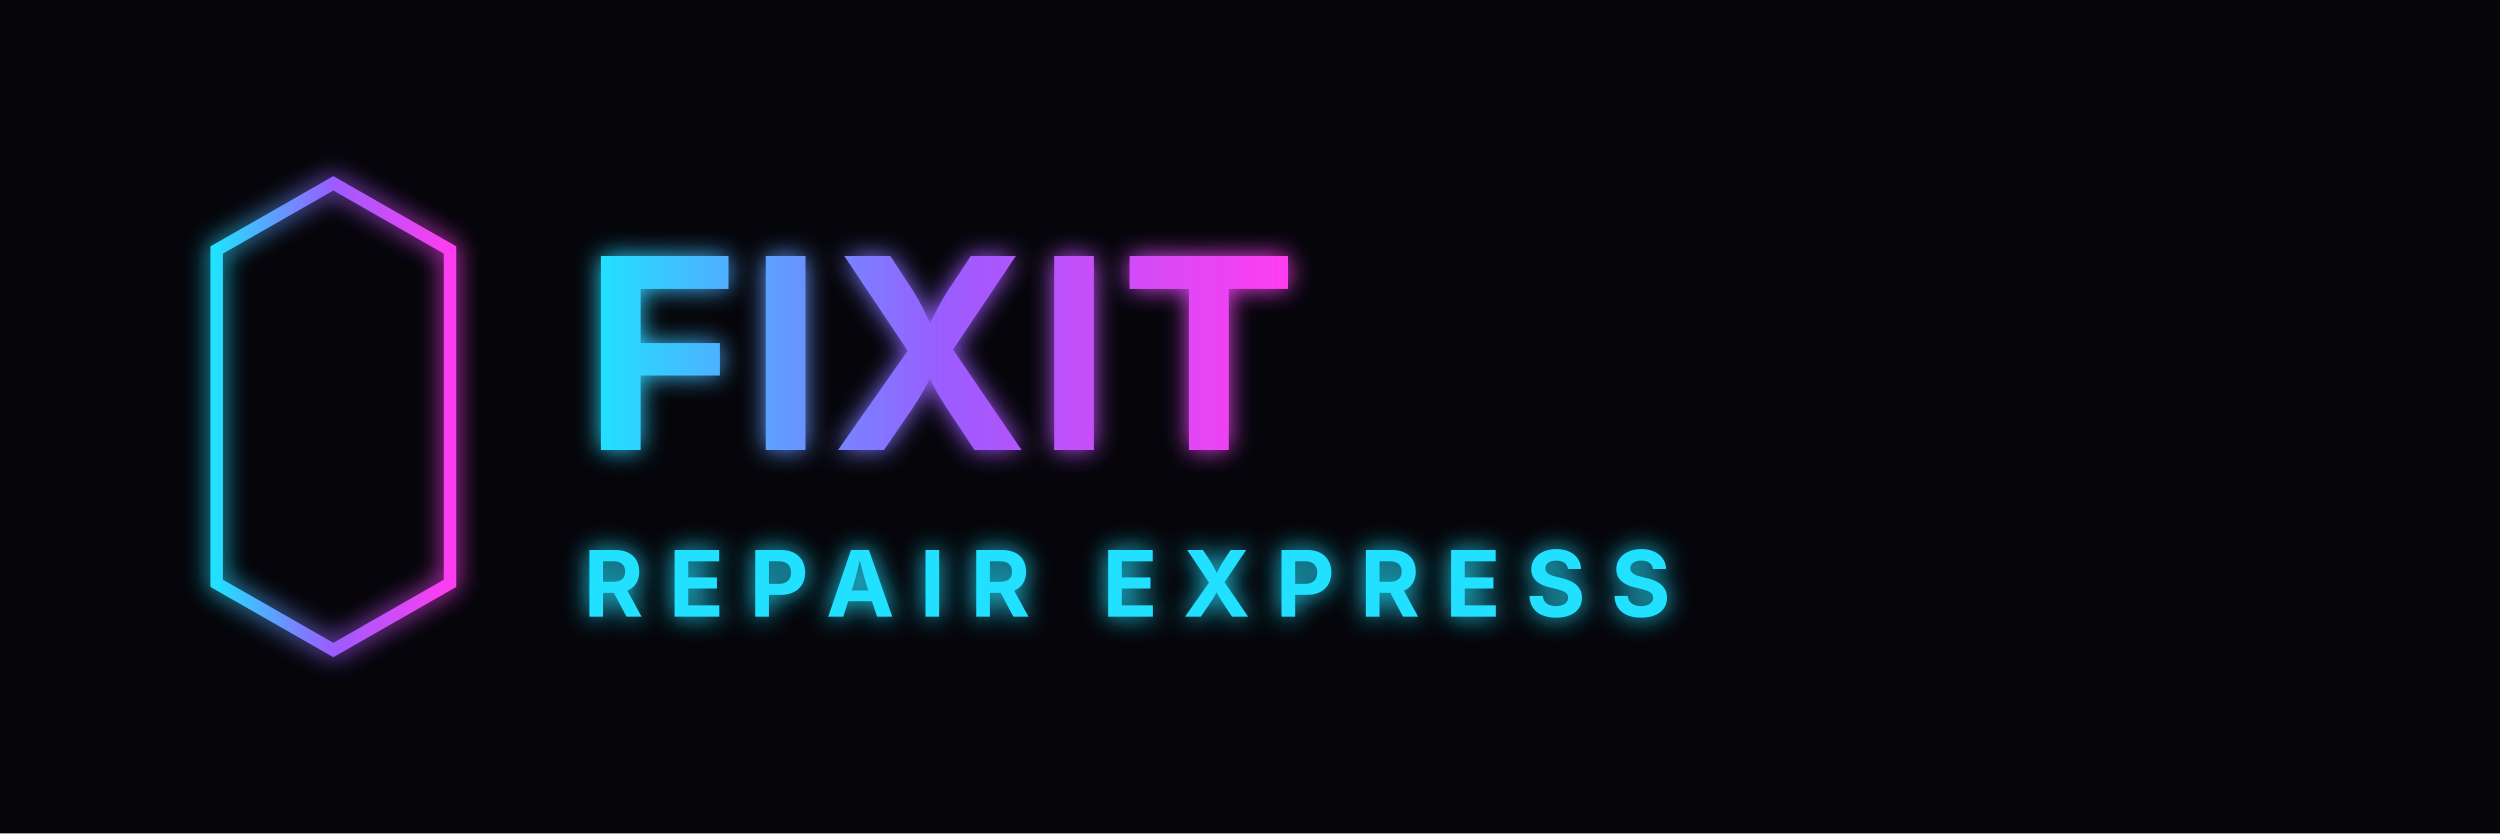
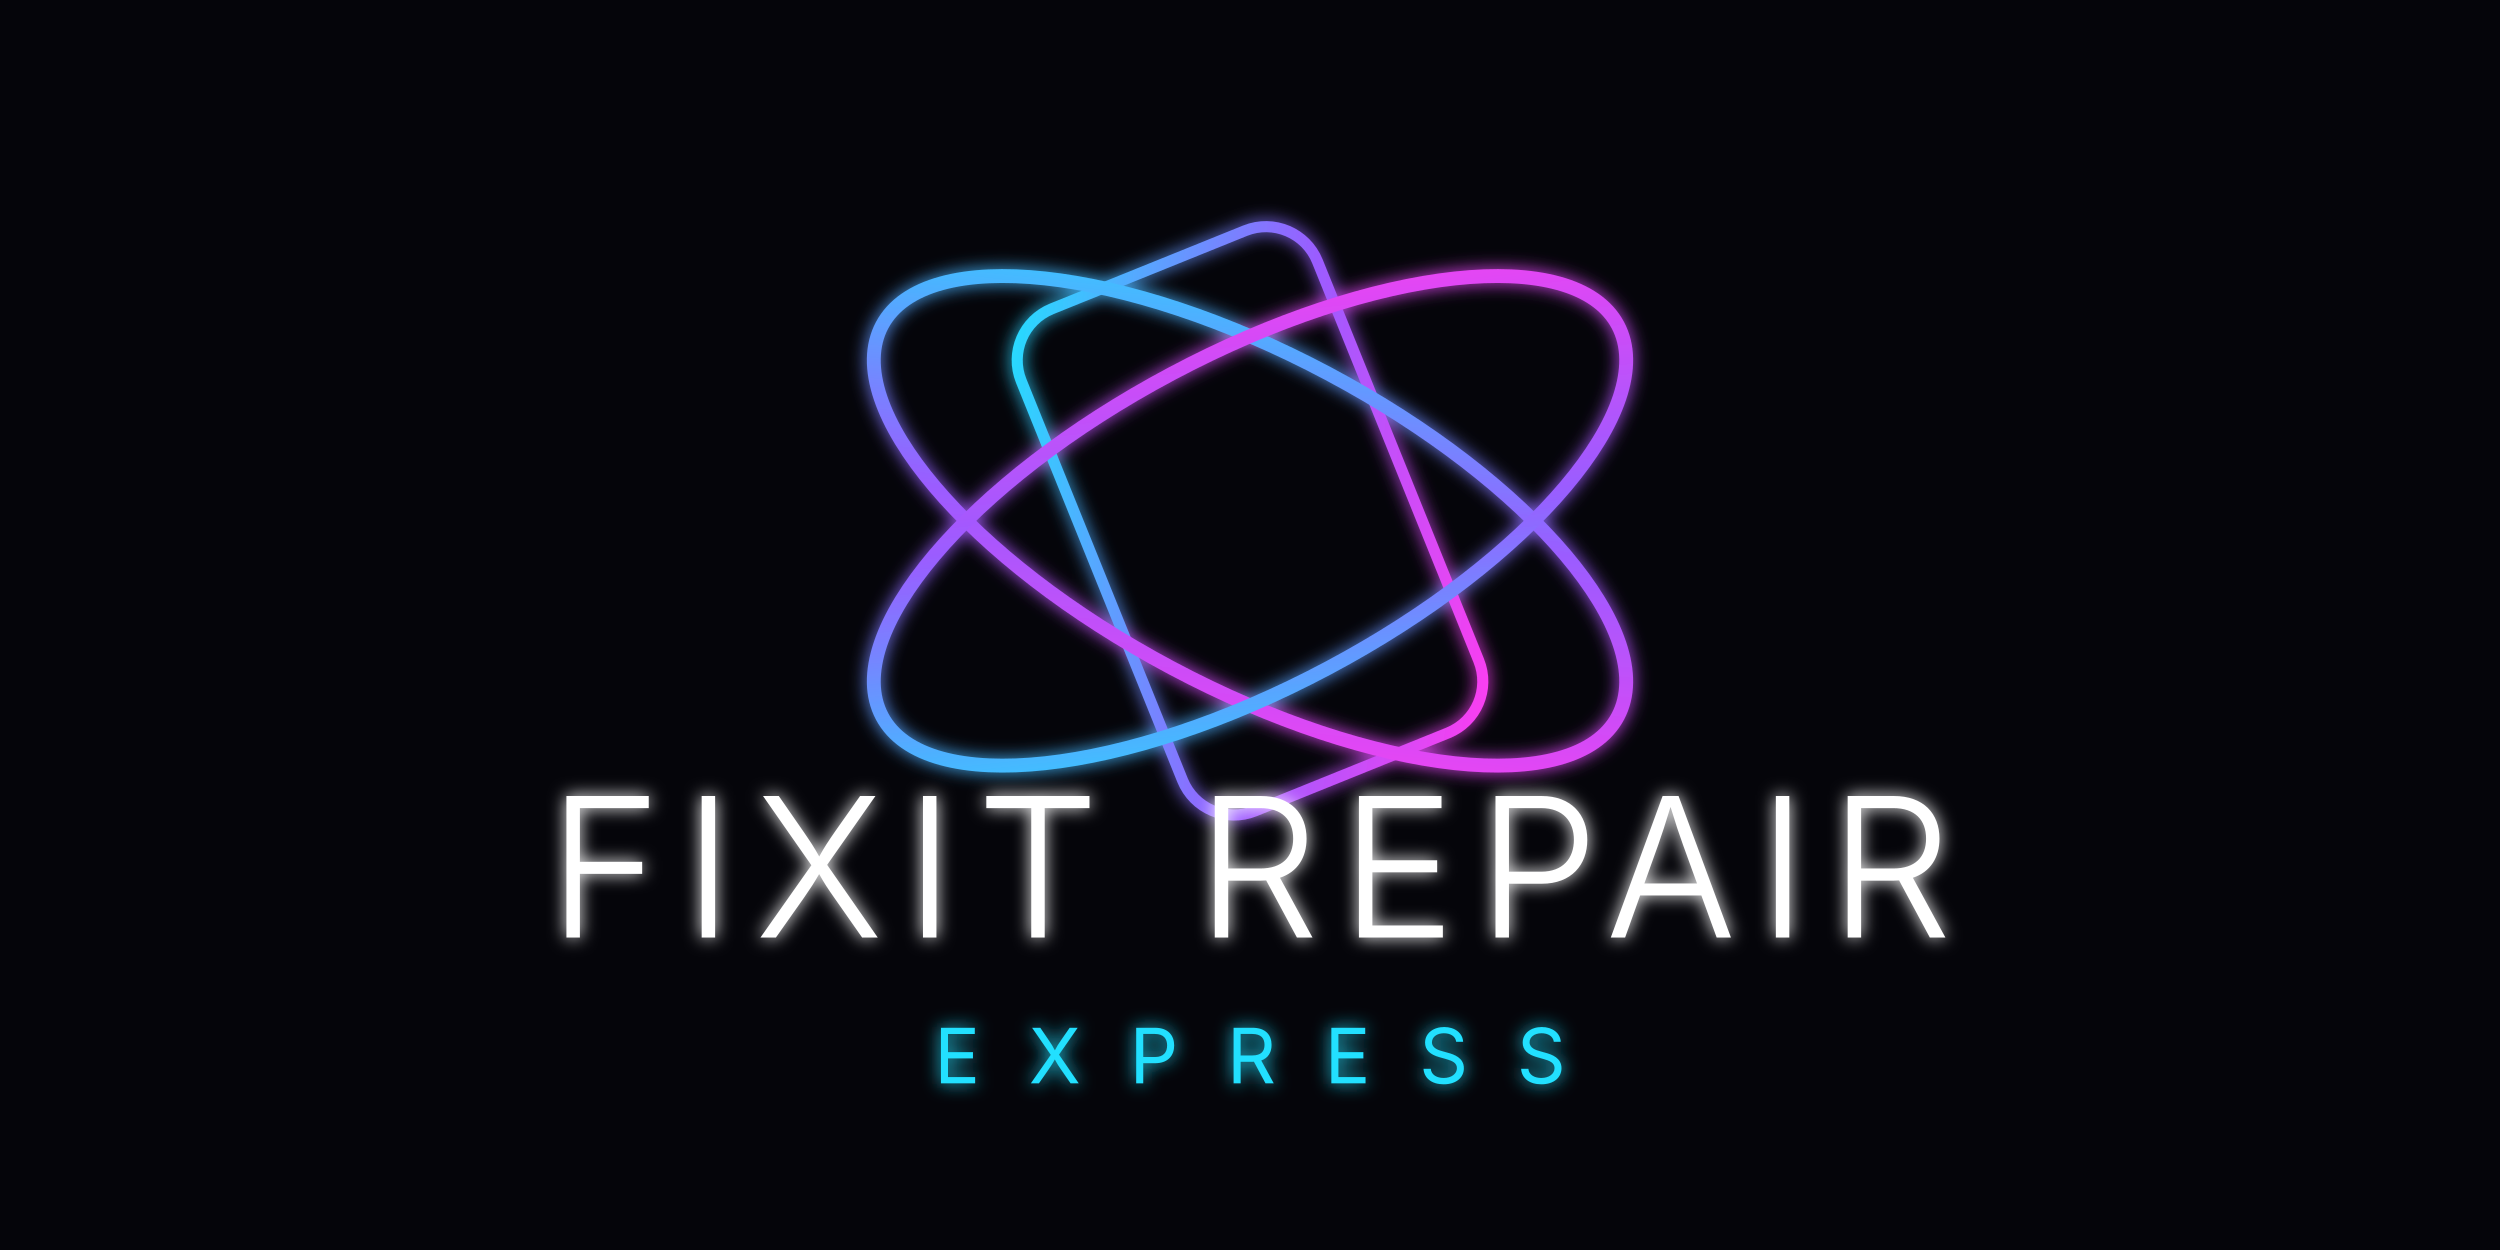
- <svg xmlns="http://www.w3.org/2000/svg" viewBox="0 0 600 200" role="img" aria-label="Fixit Repair Express">
+ <svg xmlns="http://www.w3.org/2000/svg" viewBox="0 0 720 360" role="img" aria-label="Fixit Repair Express">
  <defs>
-     <linearGradient id="neonGrad" x1="0" y1="0" x2="1" y2="0">
+     <linearGradient id="ringGrad" x1="0" y1="0" x2="1" y2="1">
      <stop offset="0%" stop-color="#22e0ff" />
      <stop offset="50%" stop-color="#9b5cff" />
      <stop offset="100%" stop-color="#ff3df0" />
    </linearGradient>
+     <linearGradient id="ringGrad2" x1="1" y1="0" x2="0" y2="1">
+       <stop offset="0%" stop-color="#ff3df0" />
+       <stop offset="50%" stop-color="#9b5cff" />
+       <stop offset="100%" stop-color="#22e0ff" />
+     </linearGradient>
+     <linearGradient id="phoneGrad" x1="0" y1="0" x2="1" y2="1">
+       <stop offset="0%" stop-color="#22e0ff" />
+       <stop offset="55%" stop-color="#9b5cff" />
+       <stop offset="100%" stop-color="#ff3df0" />
+     </linearGradient>
    <filter id="glow" x="-50%" y="-50%" width="200%" height="200%">
-       <feGaussianBlur stdDeviation="3" result="b" />
+       <feGaussianBlur stdDeviation="2.4" result="b" />
      <feMerge>
        <feMergeNode in="b" />
        <feMergeNode in="SourceGraphic" />
      </feMerge>
    </filter>
  </defs>
-   <rect width="600" height="200" fill="#05050a" />
-   <g filter="url(#glow)" stroke="url(#neonGrad)" stroke-width="3" fill="none">
-     <path d="M52 60 l28 -16 l28 16 v80 l-28 16 l-28 -16 z" />
-     <path d="M80 44 v112" />
-     <path d="M52 100 h56" />
+   <rect width="720" height="360" fill="#05050a" />
+   <g transform="translate(360 150)" filter="url(#glow)" fill="none" stroke-linecap="round" stroke-linejoin="round">
+     <g transform="rotate(-22)" stroke="url(#phoneGrad)" stroke-width="3.2">
+       <rect x="-46" y="-78" width="92" height="156" rx="16" />
+       <line x1="-12" y1="-66" x2="12" y2="-66" />
+       <line x1="-10" y1="68" x2="10" y2="68" />
+     </g>
+     <g stroke-width="4">
+       <ellipse cx="0" cy="0" rx="120" ry="48" transform="rotate(28)" stroke="url(#ringGrad)" />
+       <ellipse cx="0" cy="0" rx="120" ry="48" transform="rotate(-28)" stroke="url(#ringGrad2)" />
+     </g>
  </g>
-   <g font-family="'Space Grotesk', Inter, sans-serif" font-weight="700" filter="url(#glow)">
-     <text x="140" y="108" font-size="64" fill="url(#neonGrad)" letter-spacing="2">FIXIT</text>
-     <text x="140" y="148" font-size="22" fill="#22e0ff" letter-spacing="6">REPAIR EXPRESS</text>
+   <g font-family="'Space Grotesk', Inter, sans-serif" filter="url(#glow)" text-anchor="middle">
+     <text x="360" y="270" font-size="56" font-weight="300" fill="#ffffff" letter-spacing="6">FIXIT REPAIR</text>
+     <text x="360" y="312" font-size="22" font-weight="400" fill="#22e0ff" letter-spacing="14">EXPRESS</text>
  </g>
</svg>
